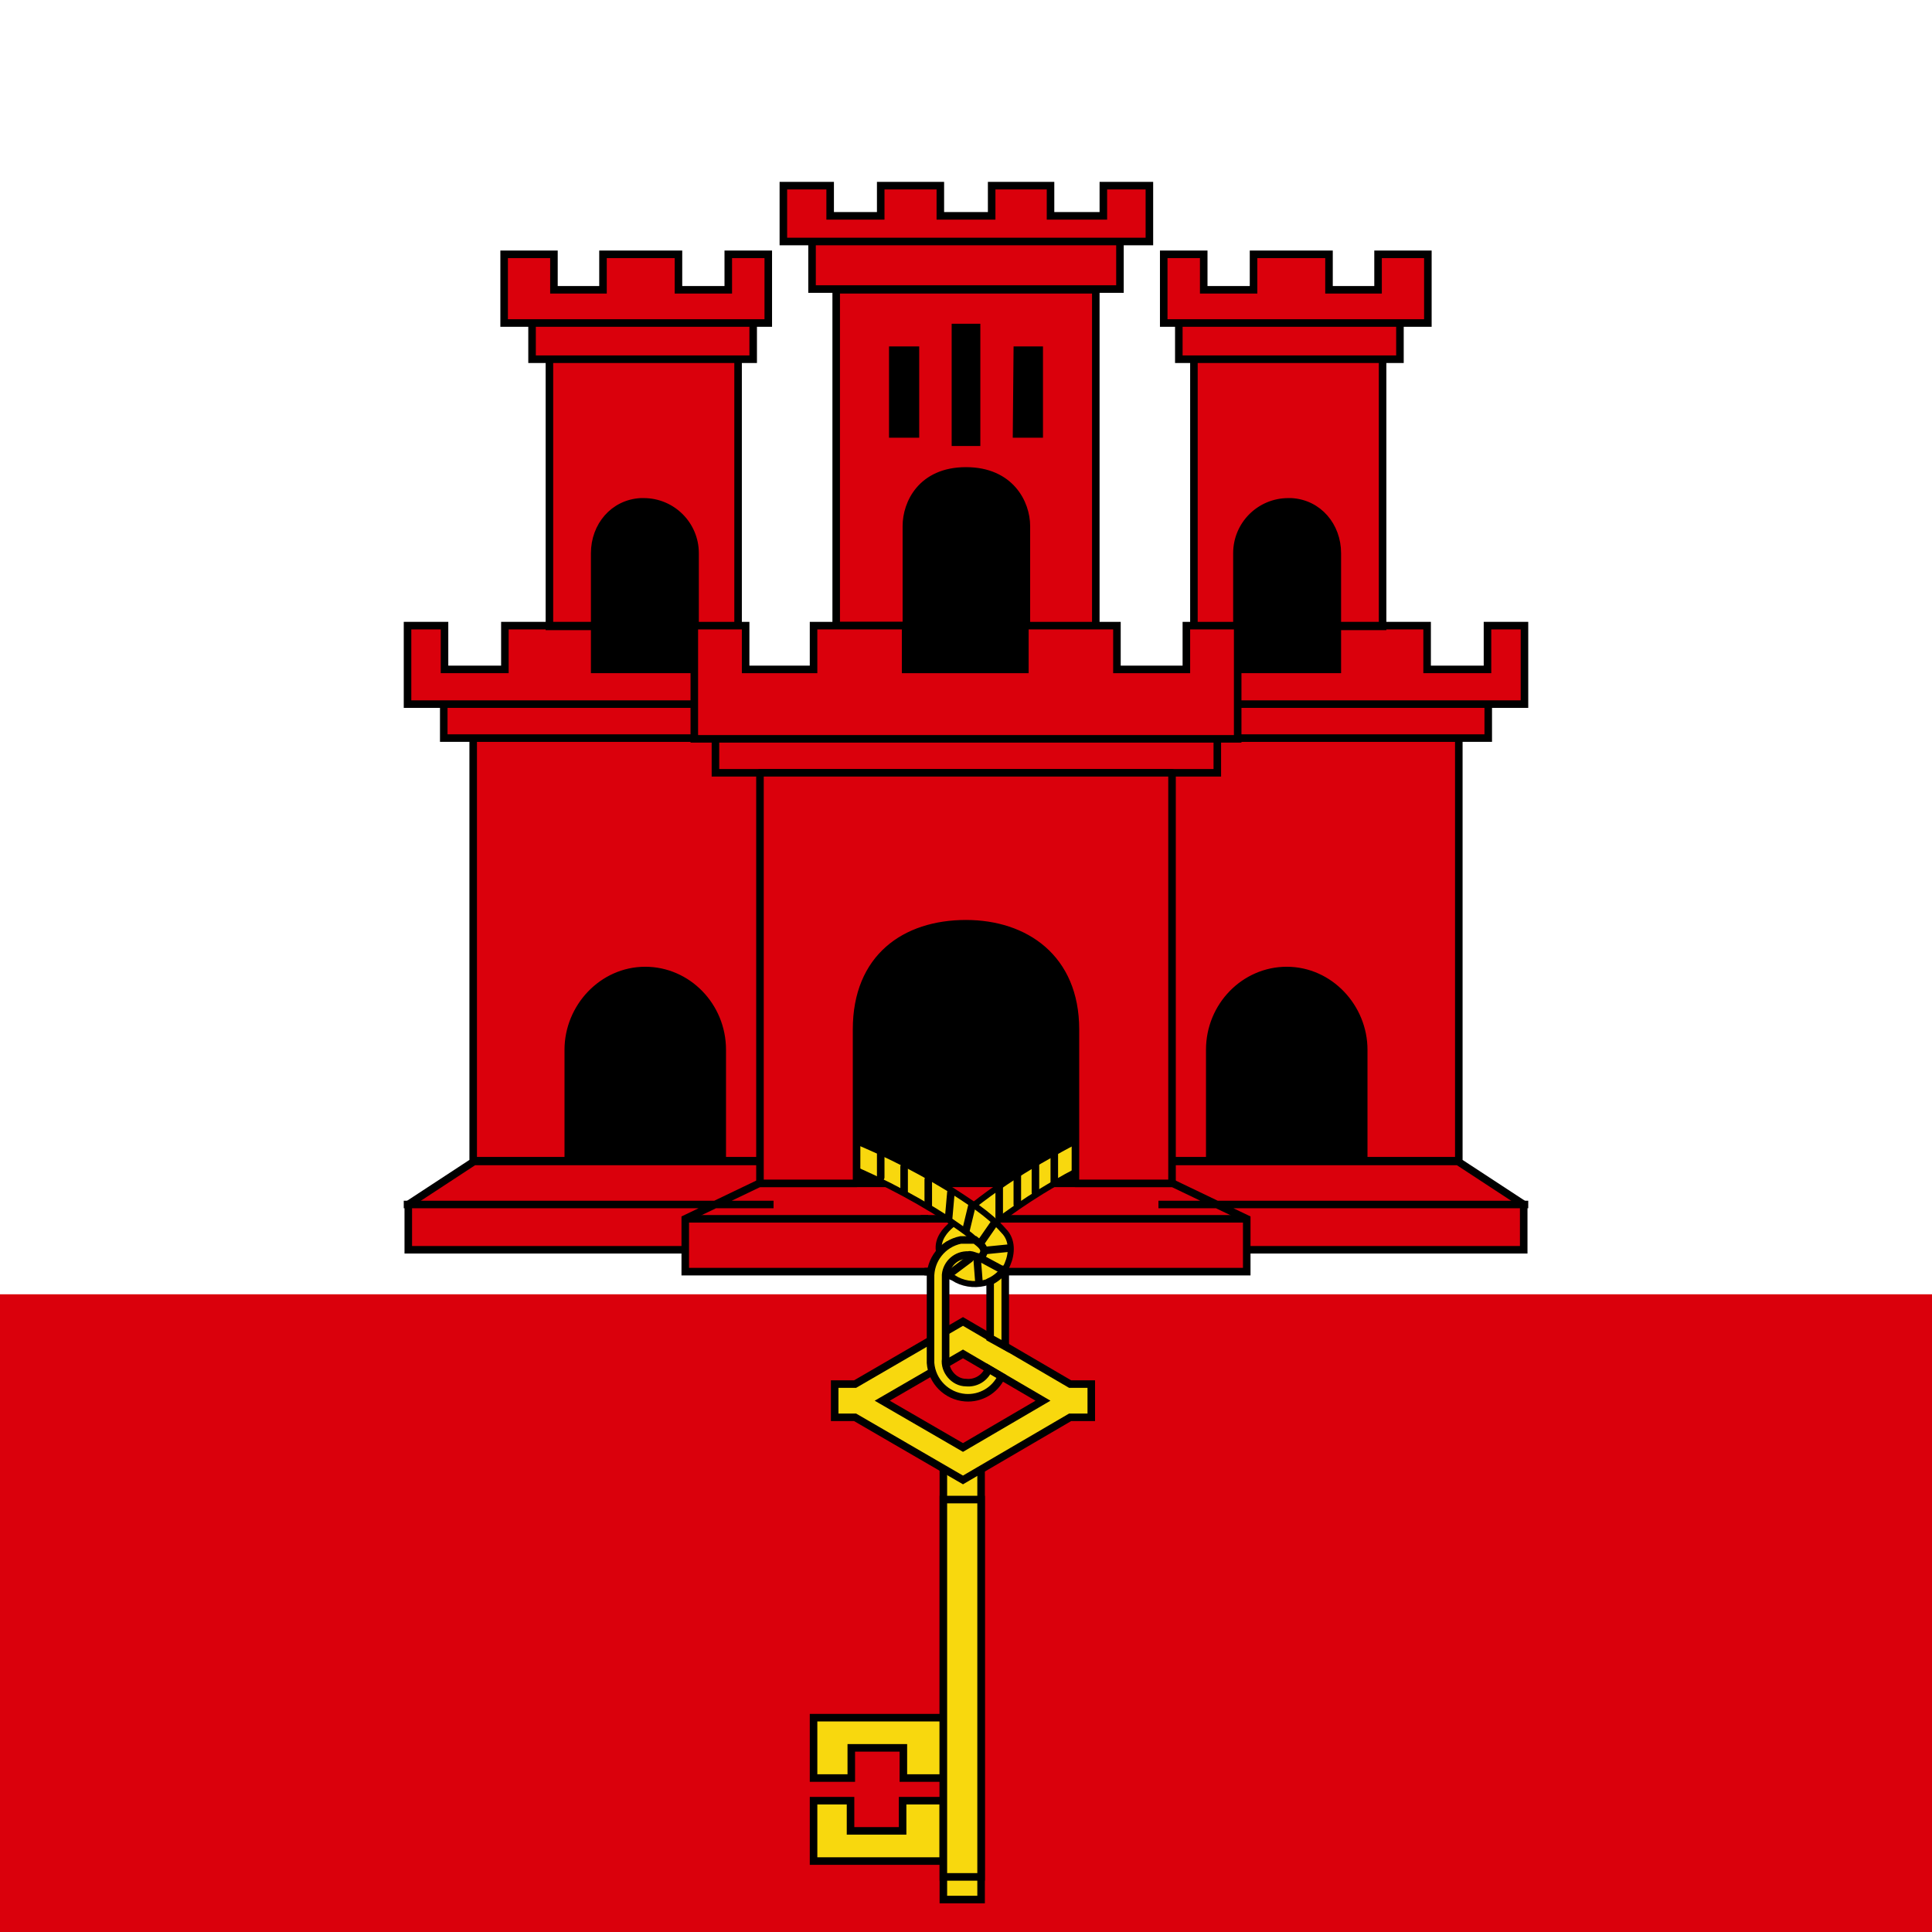
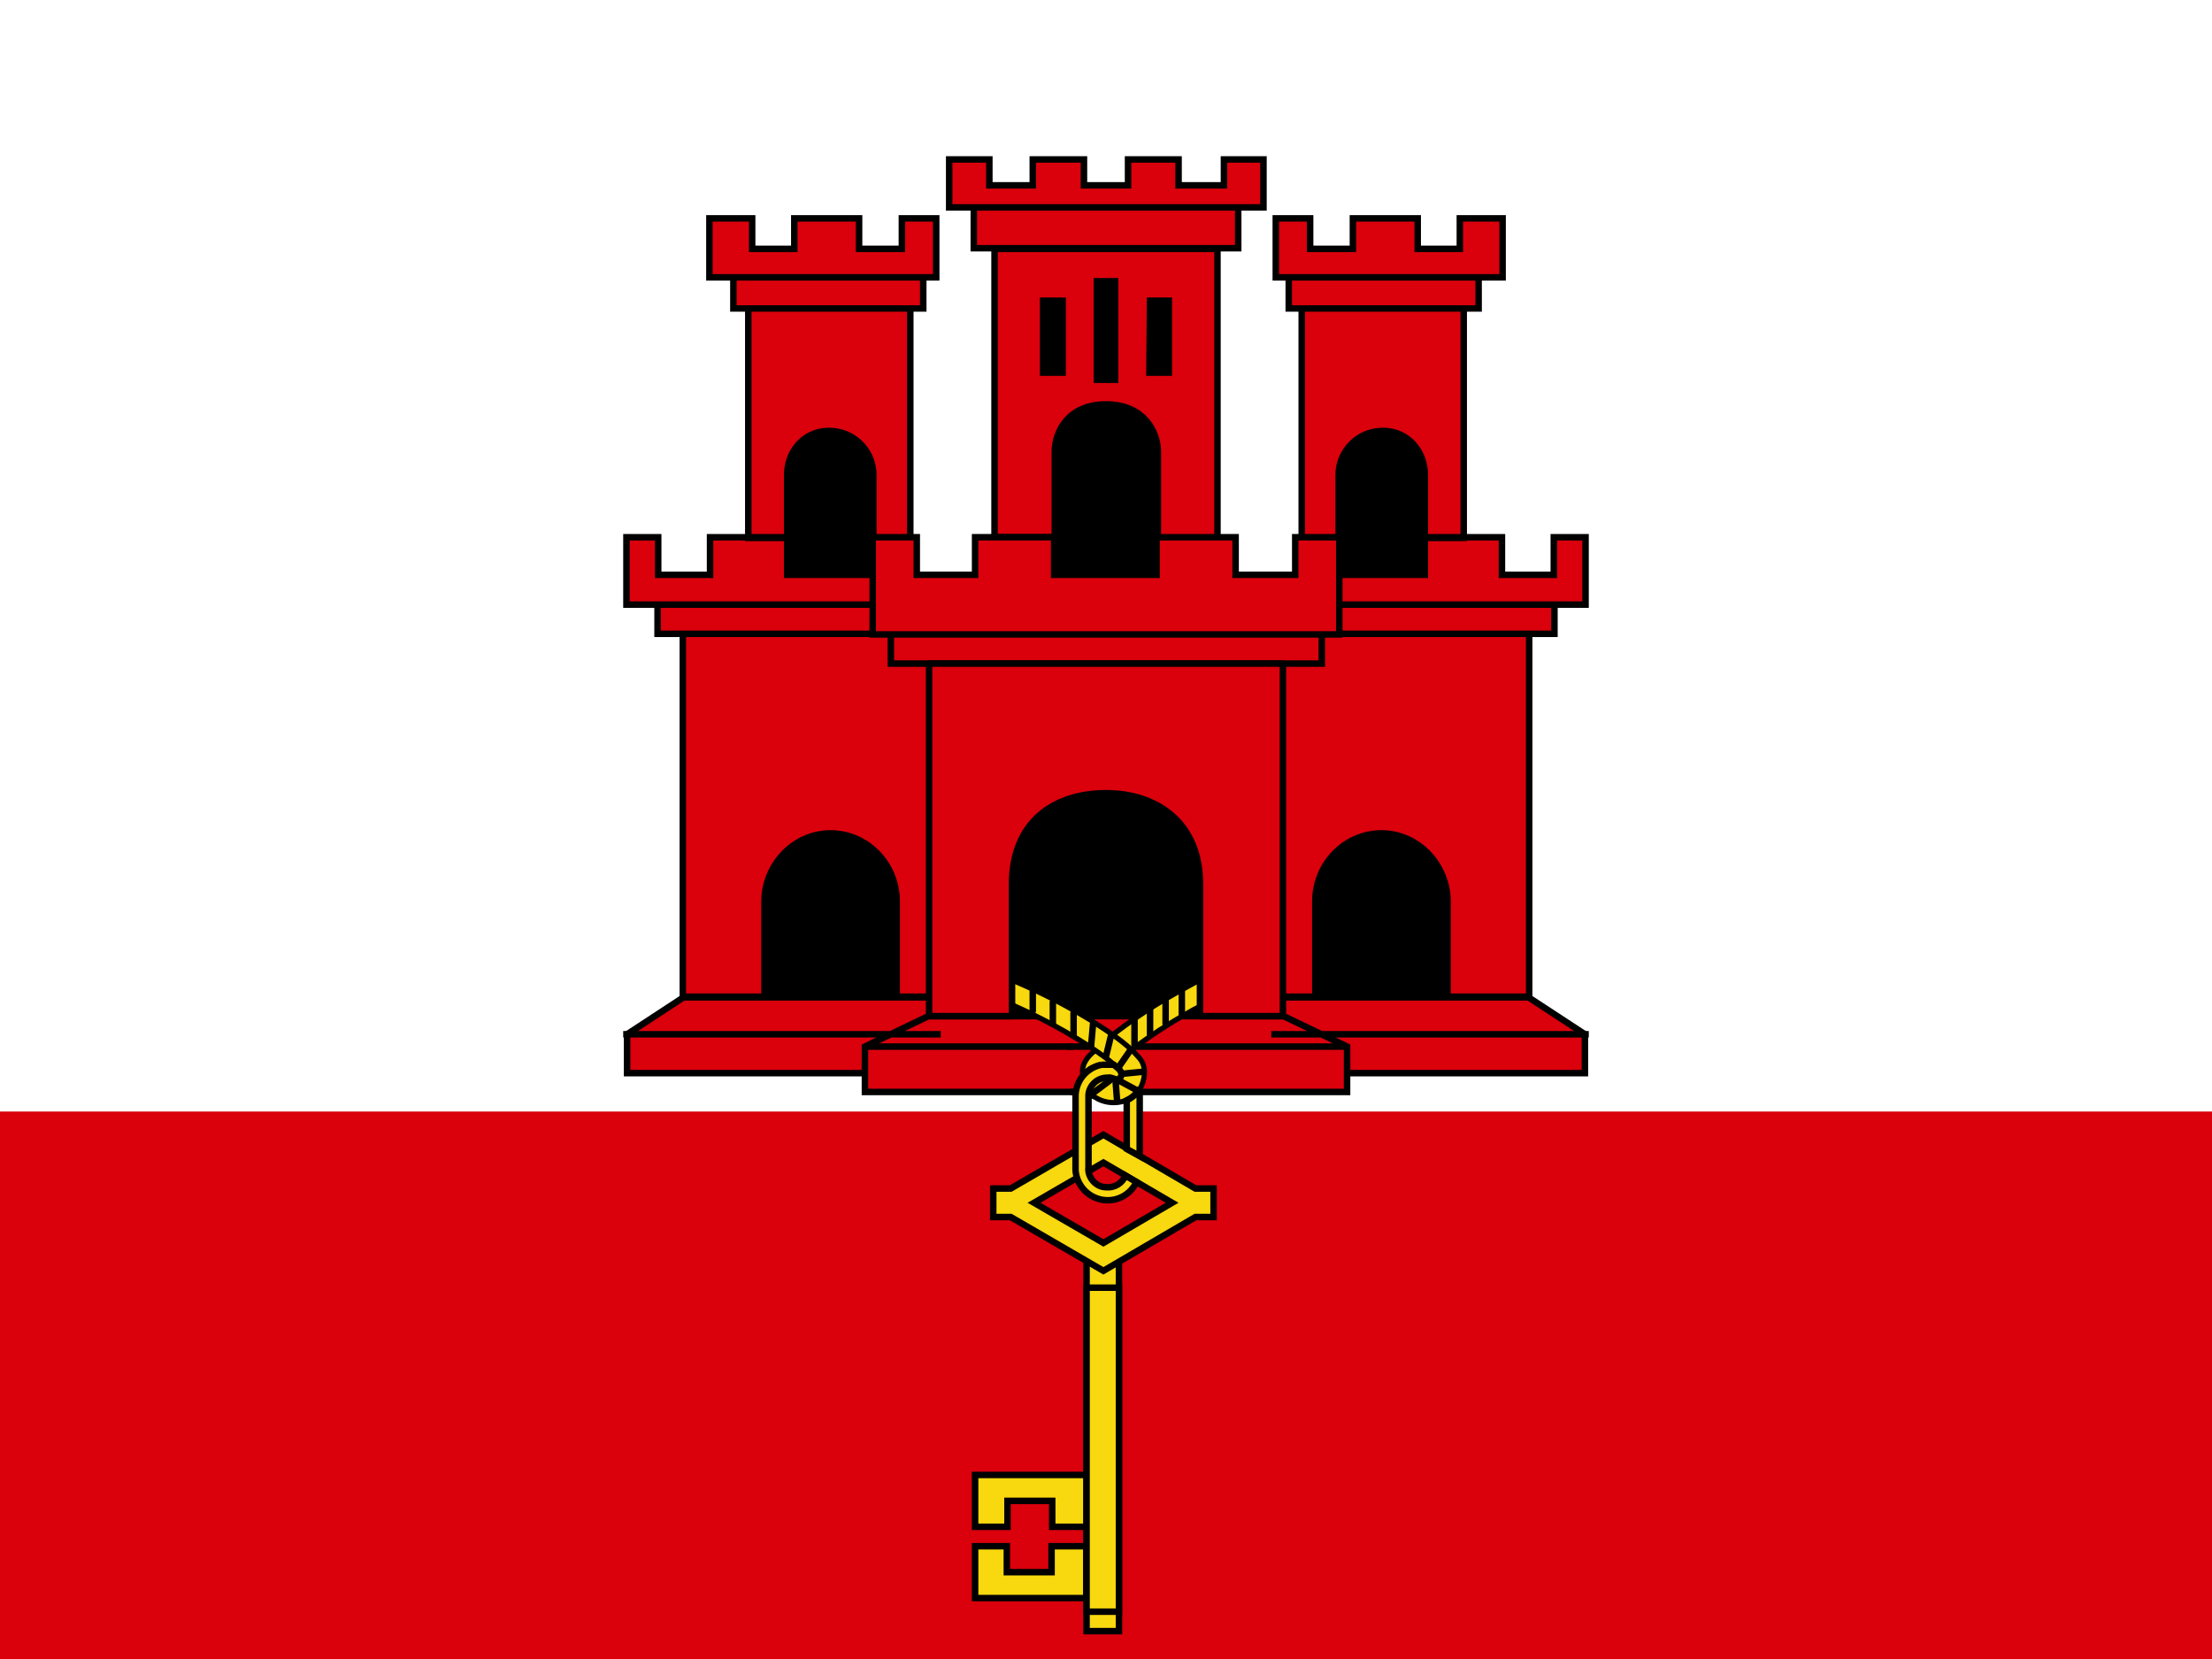
- <svg xmlns="http://www.w3.org/2000/svg" xmlns:xlink="http://www.w3.org/1999/xlink" id="flag-icon-css-gi" viewBox="0 0 512 512">
-   <path fill="#da000c" d="M0 0h512v512H0z" />
-   <path fill="#fff" d="M0 0h512v343H0z" />
-   <g stroke="#000" transform="matrix(2 0 0 2 -256 0)">
+ <svg xmlns="http://www.w3.org/2000/svg" xmlns:xlink="http://www.w3.org/1999/xlink" id="flag-icon-css-gi" viewBox="0 0 640 480">
+   <path fill="#da000c" d="M0 0h640v480H0z" />
+   <path fill="#fff" d="M0 0h640v321.6H0z" />
+   <g stroke="#000" transform="translate(-160) scale(1.875)">
    <g id="a" fill="#da000c" stroke-linecap="square">
      <path fill="#000" stroke="none" d="M196.6 116.3h64v44h-64z" />
      <path d="M229.8 153.9h-39l-8.7 5.7v6h47.7m-16.3-37c5.6 0 10.2 4.7 10.2 10.5v14.7h7.3v-56h-40.3v56h12.6v-14.7c0-5.6 4.5-10.5 10.2-10.5z" />
      <path fill="#000" stroke="none" d="M204.5 60h18.6v34h-18.6z" />
      <path d="M223 88.7h-16.2v-5.8h-11.9v5.8h-8v-5.8H182v10.4h41m-36.2 0h35v4.5h-35zm14-45.7V83h6v-9.7c0-3.6 2.5-6.6 6.1-6.8h.4a6.8 6.8 0 0 1 6.8 6.8V83h5.7V47.6zm-2.3-4.8v4.8h29.3v-4.8zm-3.7-9.1v9.1h35v-9.1h-5.3v4.7h-6.6v-4.7h-10v4.7h-6.5v-4.7zM182 159.6h48m31-2.8h-32.4l-9.8 4.7v7H261" />
      <path stroke-linecap="butt" d="M218.8 161.5H262" />
    </g>
    <use width="100%" height="100%" transform="matrix(-1 0 0 1 512 0)" xlink:href="#a" />
    <g fill="#f8d80e">
      <g stroke-linecap="round">
        <path stroke-width=".8" d="M273.3 150c-2.7 1-5 2.4-7.5 3.8a72.4 72.4 0 0 0-8.9 6c-1 .7-2 1.4-2.7 2.4-1 .8-2 2-1.8 3.5 0 .6.8-.8 1.4-.9a4.4 4.4 0 0 1 3.1-.4c1.3-1.4 3-2.3 4.4-3.4a77.4 77.4 0 0 1 13-7.6l-1-3.4z" />
        <path d="M260.4 157.4v3.9m2.4-5.6v3.9m2.4-5.4v3.8m2.5-5.3v4" />
        <path stroke-width=".8" d="M238.9 150.2l-1.2 3.3a86.6 86.6 0 0 1 15.8 8c1.7 1.2 3.5 2.3 4.8 3.9.3.8-.5 1.5-1.3 1.2-.7-.2-1.5-.5-2.2 0-1.1.5-2.1 2.2-.5 2.7 2.4 1.6 6.1.9 7.2-1.8.6-1.4.7-3.2-.5-4.4-2-2.3-4.8-4-7.4-5.7a89.2 89.2 0 0 0-14.7-7.2z" />
        <path d="M254 158l-.3 3.4m3.1-1.7l-.8 3.3m3.8-1l-1.8 2.6m2.7 3.6l-2.6-1.4m3.4-1.4l-3 .3m-.8 4l-.2-2.6m-1-.3l-2.4 1.8m-9.4-15.7v3.1m6.3.3v3.5m-3.2-5.2v3.3" />
      </g>
      <path d="M235.8 227.6v8h5v-4h6.9v4h5.4v-8zm0 11v8H253v-8h-5.4v4h-6.9v-4z" />
      <path d="M253 193.7h5v58h-5z" />
      <path d="M253 198.7h5v50h-5zm2.6-19.3l10.6 6.2-10.6 6.2-10.7-6.2zm-14.3 4h-2.7v4.4h2.7l14.3 8.3 14.2-8.3h2.8v-4.4h-2.8l-14.2-8.3z" />
      <path d="M255.3 164.3a5 5 0 0 0-4 5.1v11.2a5 5 0 0 0 4.6 4.6 4.9 4.9 0 0 0 4.8-2.8l-1.7-1a2.9 2.9 0 0 1-3 1.8c-1.6 0-2.9-1.6-2.7-3.1v-11.2a2.9 2.9 0 0 1 3-2.6c.6-.2 1.5.7 1.9 0 .6-.9-.4-1.5-1-2h-1.9zm5.8 3.9a5 5 0 0 1-1.9 1.6v7.5l2 1.1v-10.2z" />
    </g>
    <g fill="#da000c">
      <path fill="#000" stroke="none" d="M240.8 38.4h29.3v53.2h-29.3z" />
      <path d="M238.8 38.4v44.5h9.3V69.7c0-3 2-7.3 7.9-7.3s8 4.3 8 7.3V83h9.2V38.4zm15.8 5h2.8v15.2h-2.8zm-8.3 3h3v11.1h-3zm16.5 0h2.9v11.1h-3zM235.6 32v6.3h40.8V32zm-3.8-7.4V32h48.5v-7.4h-6.1v4h-7v-4h-7.8v4h-6.8v-4h-7.9v4H238v-4zm-9 73.2v4.6h66.5v-4.6z" />
      <path d="M220 82.9v15h72v-15h-6.8v5.8H276v-5.8h-12.2v5.8H248v-5.8h-12.2v5.8h-9v-5.8z" />
      <path stroke-linejoin="round" d="M228.7 102.4v54.4h12.8v-20.4c0-9.5 6.4-14 14.5-14 7.8 0 14.5 4.5 14.5 14v20.4h12.8v-54.4z" />
    </g>
  </g>
</svg>
